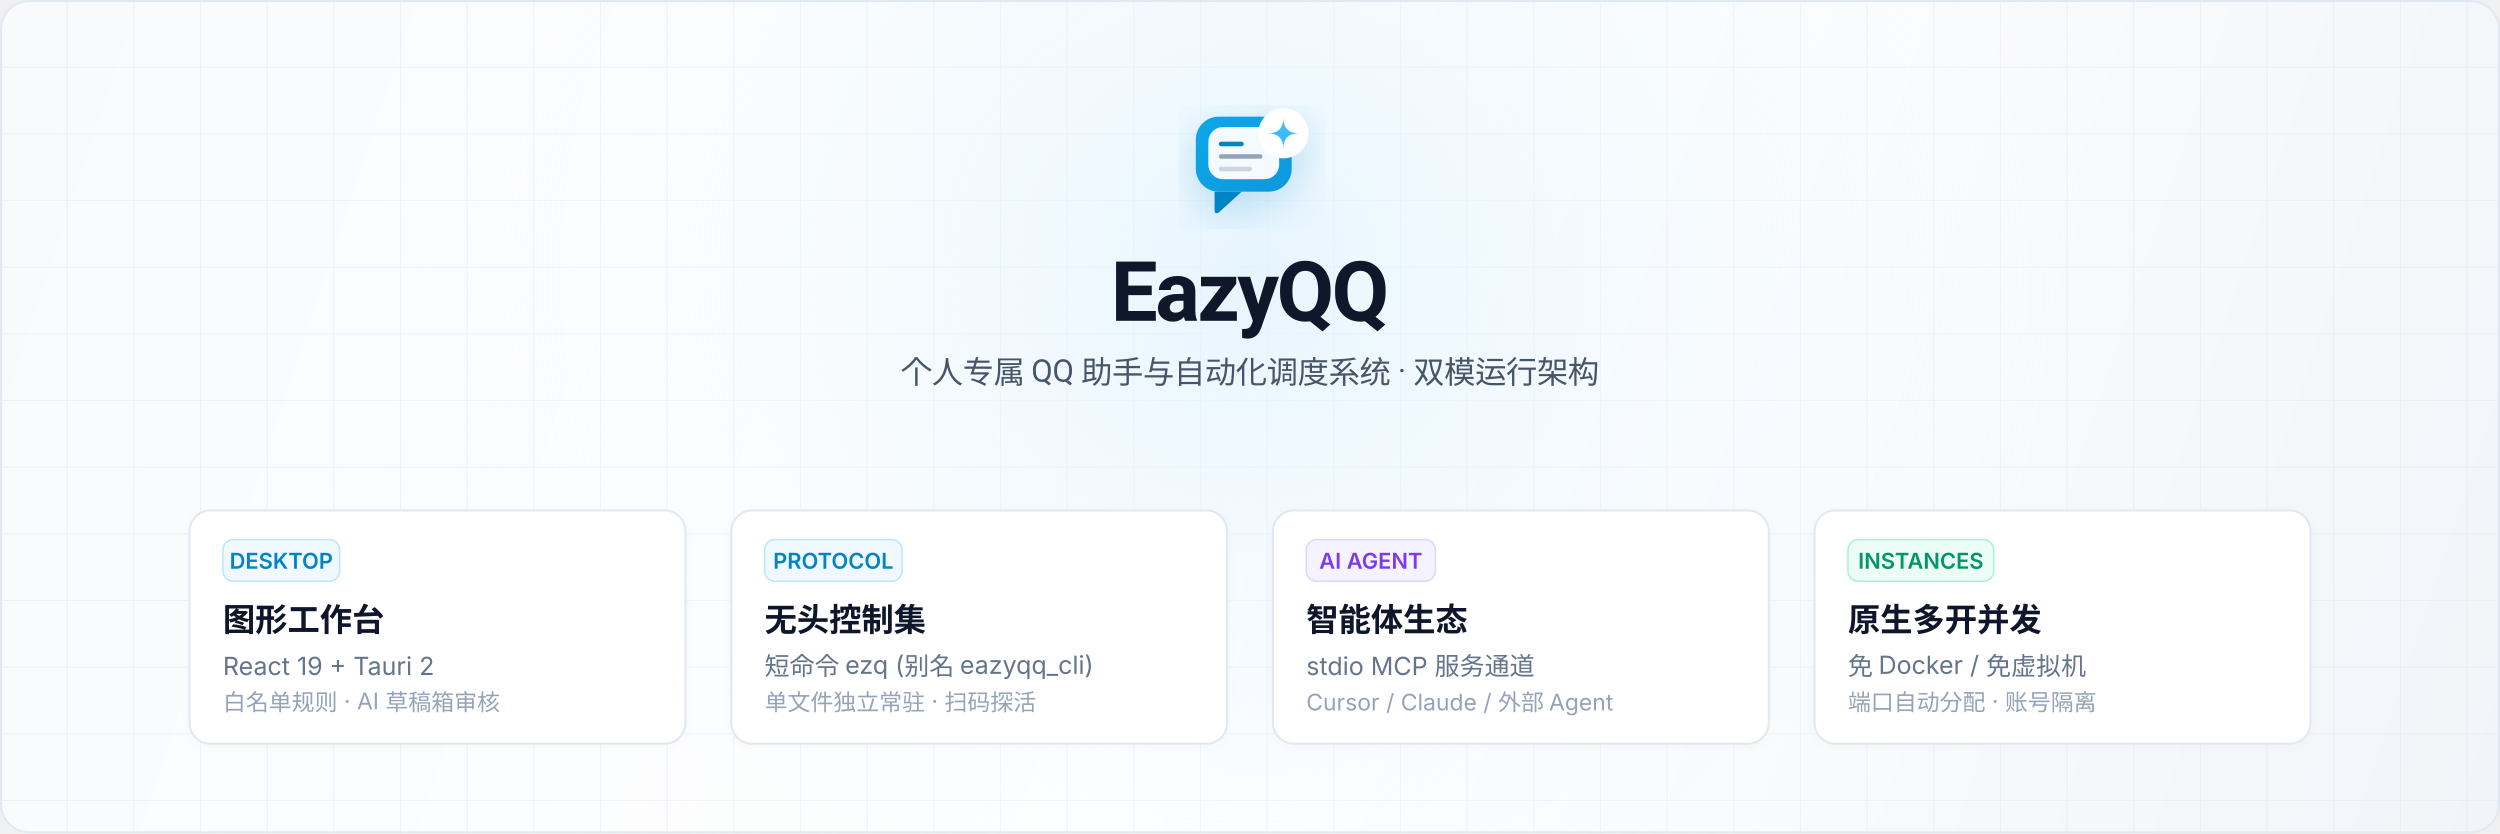
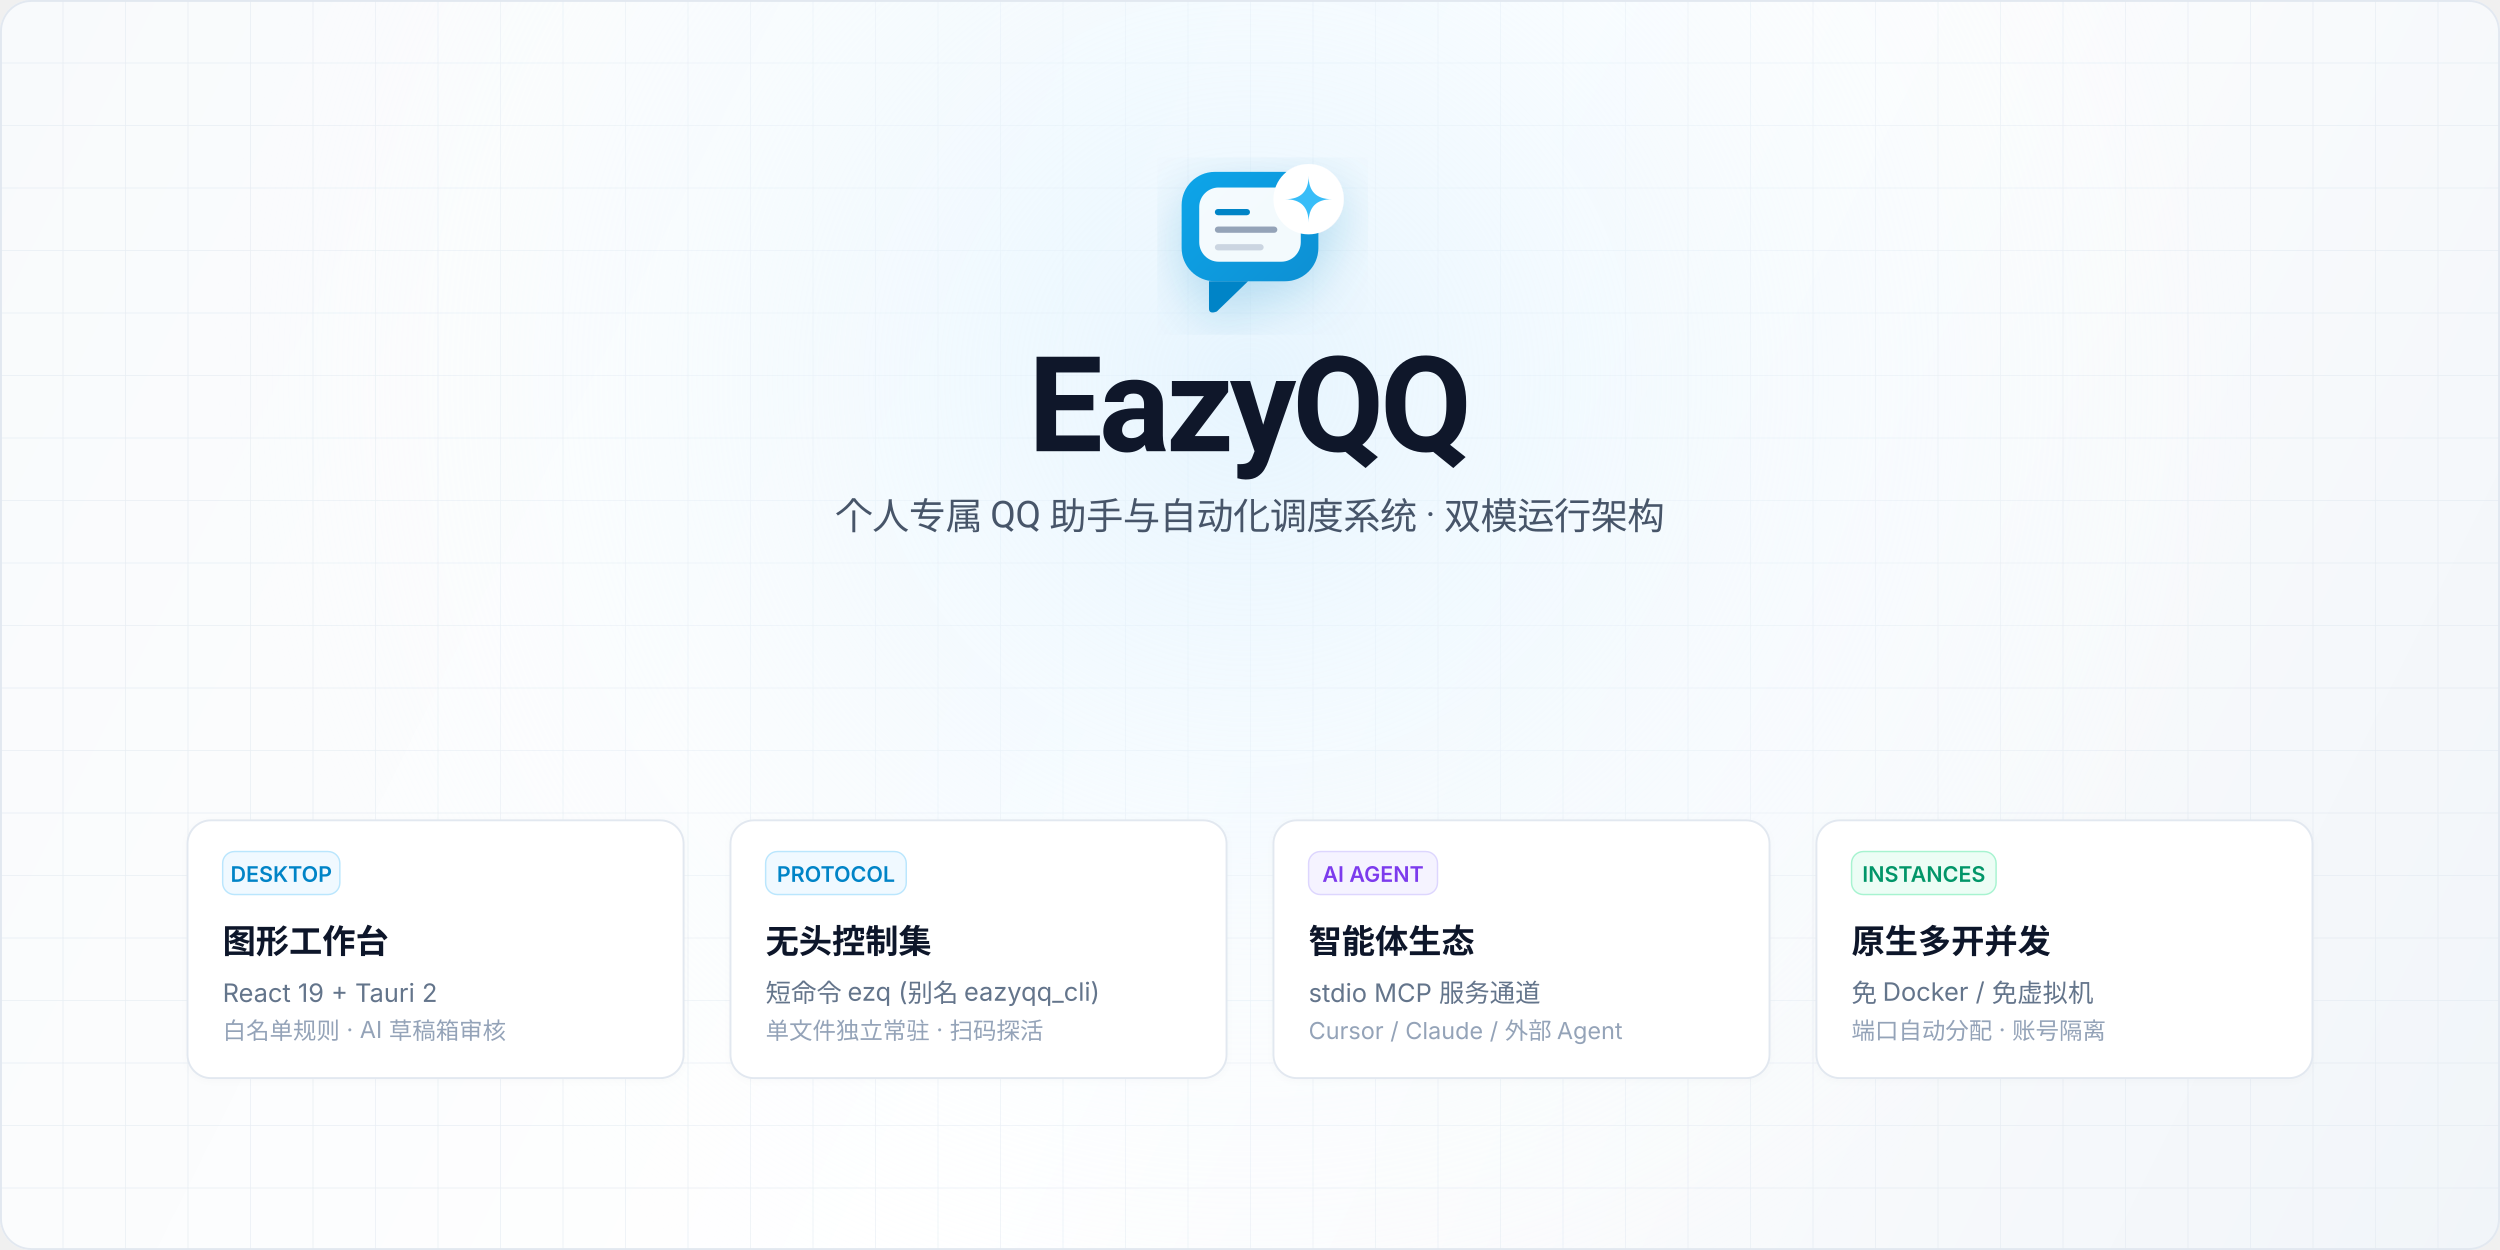
- <svg xmlns="http://www.w3.org/2000/svg" viewBox="0 0 1200 400" width="1200" height="400" fill="none">
+ <svg xmlns="http://www.w3.org/2000/svg" viewBox="0 0 1280 640" width="1280" height="640" fill="none">
  <defs>
-     <linearGradient id="canvas-grad" x1="0" y1="0" x2="1200" y2="400" gradientUnits="userSpaceOnUse">
+     <linearGradient id="canvas-grad" x1="0" y1="0" x2="1280" y2="640" gradientUnits="userSpaceOnUse">
      <stop offset="0%" stop-color="#f8fafc" />
      <stop offset="50%" stop-color="#ffffff" />
      <stop offset="100%" stop-color="#f1f5f9" />
    </linearGradient>
-     <radialGradient id="sky-glow" cx="600" cy="130" r="440" gradientUnits="userSpaceOnUse">
+     <radialGradient id="sky-glow" cx="640" cy="195" r="540" gradientUnits="userSpaceOnUse">
      <stop offset="0%" stop-color="#e0f2fe" stop-opacity="0.8" />
-       <stop offset="55%" stop-color="#f0f9ff" stop-opacity="0.3" />
+       <stop offset="55%" stop-color="#f0f9ff" stop-opacity="0.35" />
      <stop offset="100%" stop-color="#ffffff" stop-opacity="0" />
    </radialGradient>
    <pattern id="light-grid" width="32" height="32" patternUnits="userSpaceOnUse">
      <path d="M 32 0 L 0 0 0 32" fill="none" stroke="#e2e8f0" stroke-width="0.75" stroke-opacity="0.7" />
    </pattern>
    <filter id="card-shadow" x="-8%" y="-8%" width="116%" height="124%">
-       <feDropShadow dx="0" dy="3" stdDeviation="6" flood-color="#0f172a" flood-opacity="0.04" />
+       <feDropShadow dx="0" dy="4" stdDeviation="8" flood-color="#0f172a" flood-opacity="0.04" />
      <feDropShadow dx="0" dy="1" stdDeviation="2" flood-color="#0f172a" flood-opacity="0.02" />
    </filter>
    <filter id="logo-drop" x="-15%" y="-15%" width="130%" height="130%">
-       <feDropShadow dx="0" dy="6" stdDeviation="10" flood-color="#0284c7" flood-opacity="0.22" />
+       <feDropShadow dx="0" dy="8" stdDeviation="14" flood-color="#0284c7" flood-opacity="0.25" />
    </filter>
    <linearGradient id="eazyqq-grad-primary" x1="16" y1="16" x2="112" y2="112" gradientUnits="userSpaceOnUse">
      <stop offset="0%" stop-color="#0ea5e9" />
      <stop offset="100%" stop-color="#0284c7" />
    </linearGradient>
    <linearGradient id="eazyqq-grad-sparkle" x1="60" y1="40" x2="100" y2="80" gradientUnits="userSpaceOnUse">
      <stop offset="0%" stop-color="#38bdf8" />
      <stop offset="100%" stop-color="#0284c7" />
    </linearGradient>
  </defs>
-   <rect width="1200" height="400" rx="14" fill="url(#canvas-grad)" />
-   <rect width="1200" height="400" rx="14" fill="url(#light-grid)" />
-   <rect width="1200" height="400" rx="14" fill="url(#sky-glow)" />
-   <rect x="0.5" y="0.5" width="1199" height="399" rx="13.5" stroke="#e2e8f0" stroke-width="1" />
-   <g transform="translate(600, 130)">
-     <g transform="translate(-36, -88)" filter="url(#logo-drop)">
-       <rect x="10" y="14" width="46" height="36" rx="11" fill="url(#eazyqq-grad-primary)" />
-       <path d="M19 50 L19 59 Q19 61 21 60 L32 50 Z" fill="#0284c7" />
-       <rect x="16" y="19" width="34" height="25" rx="7" fill="#ffffff" fill-opacity="0.95" />
-       <rect x="21" y="26" width="12" height="2.2" rx="1.1" fill="#0284c7" />
-       <rect x="21" y="32" width="21" height="2.2" rx="1.1" fill="#94a3b8" />
-       <rect x="21" y="38" width="16" height="2.2" rx="1.1" fill="#cbd5e1" />
-       <g transform="translate(39, 9)">
-         <circle cx="13" cy="13" r="12" fill="#ffffff" />
-         <path d="M13 5.5 Q13 13 20.5 13 Q13 13 13 20.5 Q13 13 5.5 13 Q13 13 13 5.5 Z" fill="url(#eazyqq-grad-sparkle)" />
+   <rect width="1280" height="640" rx="16" fill="url(#canvas-grad)" />
+   <rect width="1280" height="640" rx="16" fill="url(#light-grid)" />
+   <rect width="1280" height="640" rx="16" fill="url(#sky-glow)" />
+   <rect x="0.5" y="0.5" width="1279" height="639" rx="15.5" stroke="#e2e8f0" stroke-width="1" />
+   <g transform="translate(640, 195)">
+     <g transform="translate(-48, -125)" filter="url(#logo-drop)">
+       <rect x="13" y="18" width="70" height="56" rx="17" fill="url(#eazyqq-grad-primary)" />
+       <path d="M27 74 L27 88 Q27 91 31 89.5 L47 74 Z" fill="#0284c7" />
+       <rect x="22" y="26" width="52" height="38" rx="10" fill="#ffffff" fill-opacity="0.95" />
+       <rect x="30" y="37" width="18" height="3.2" rx="1.6" fill="#0284c7" />
+       <rect x="30" y="46" width="32" height="3.2" rx="1.6" fill="#94a3b8" />
+       <rect x="30" y="55" width="25" height="3.2" rx="1.6" fill="#cbd5e1" />
+       <g transform="translate(58, 12)">
+         <circle cx="20" cy="20" r="18" fill="#ffffff" />
+         <path d="M20 8 Q20 20 32 20 Q20 20 20 32 Q20 20 8 20 Q20 20 20 8 Z" fill="url(#eazyqq-grad-sparkle)" />
      </g>
    </g>
-     <text text-anchor="middle" y="24" fill="#0f172a" font-family="-apple-system, BlinkMacSystemFont, 'Segoe UI', Roboto, sans-serif" font-size="40" font-weight="700" letter-spacing="-0.03em">
+     <text text-anchor="middle" y="36" fill="#0f172a" font-family="-apple-system, BlinkMacSystemFont, 'Segoe UI', Roboto, sans-serif" font-size="68" font-weight="700" letter-spacing="-0.03em">
      EazyQQ
    </text>
-     <text text-anchor="middle" y="54" fill="#475569" font-family="-apple-system, BlinkMacSystemFont, 'Segoe UI', Roboto, sans-serif" font-size="15" font-weight="400" letter-spacing="-0.01em">
+     <text text-anchor="middle" y="76" fill="#475569" font-family="-apple-system, BlinkMacSystemFont, 'Segoe UI', Roboto, sans-serif" font-size="19" font-weight="400" letter-spacing="-0.01em">
      个人专属 QQ 助手与自动化调度系统 · 双模运行架构
    </text>
  </g>
-   <g transform="translate(91, 245)">
+   <g transform="translate(96, 420)">
    <g transform="translate(0, 0)" filter="url(#card-shadow)">
-       <rect width="238" height="112" rx="10" fill="#ffffff" stroke="#e2e8f0" stroke-width="1" />
-       <rect x="16" y="14" width="56" height="20" rx="5" fill="#f0f9ff" stroke="#bae6fd" stroke-width="0.75" />
-       <text x="44" y="28" text-anchor="middle" fill="#0284c7" font-family="-apple-system, BlinkMacSystemFont, 'Segoe UI', sans-serif" font-size="10.5" font-weight="600">DESKTOP</text>
-       <text x="16" y="58" fill="#0f172a" font-family="-apple-system, BlinkMacSystemFont, 'Segoe UI', sans-serif" font-size="15.5" font-weight="600">图形工作台</text>
-       <text x="16" y="79" fill="#64748b" font-family="-apple-system, BlinkMacSystemFont, 'Segoe UI', sans-serif" font-size="12">React 19 + Tauri 2</text>
-       <text x="16" y="96" fill="#94a3b8" font-family="-apple-system, BlinkMacSystemFont, 'Segoe UI', sans-serif" font-size="11">白名单规则 · AI 草稿箱审核</text>
+       <rect width="254" height="132" rx="12" fill="#ffffff" stroke="#e2e8f0" stroke-width="1" />
+       <rect x="18" y="16" width="60" height="22" rx="6" fill="#f0f9ff" stroke="#bae6fd" stroke-width="0.75" />
+       <text x="48" y="31.5" text-anchor="middle" fill="#0284c7" font-family="-apple-system, BlinkMacSystemFont, 'Segoe UI', sans-serif" font-size="11" font-weight="600">DESKTOP</text>
+       <text x="18" y="68" fill="#0f172a" font-family="-apple-system, BlinkMacSystemFont, 'Segoe UI', sans-serif" font-size="17" font-weight="600">图形工作台</text>
+       <text x="18" y="93" fill="#64748b" font-family="-apple-system, BlinkMacSystemFont, 'Segoe UI', sans-serif" font-size="13">React 19 + Tauri 2</text>
+       <text x="18" y="112" fill="#94a3b8" font-family="-apple-system, BlinkMacSystemFont, 'Segoe UI', sans-serif" font-size="12">白名单规则 · AI 草稿箱审核</text>
    </g>
-     <g transform="translate(260, 0)" filter="url(#card-shadow)">
-       <rect width="238" height="112" rx="10" fill="#ffffff" stroke="#e2e8f0" stroke-width="1" />
-       <rect x="16" y="14" width="66" height="20" rx="5" fill="#f0f9ff" stroke="#bae6fd" stroke-width="0.75" />
-       <text x="49" y="28" text-anchor="middle" fill="#0284c7" font-family="-apple-system, BlinkMacSystemFont, 'Segoe UI', sans-serif" font-size="10.5" font-weight="600">PROTOCOL</text>
-       <text x="16" y="58" fill="#0f172a" font-family="-apple-system, BlinkMacSystemFont, 'Segoe UI', sans-serif" font-size="15.5" font-weight="600">无头控制集</text>
-       <text x="16" y="79" fill="#64748b" font-family="-apple-system, BlinkMacSystemFont, 'Segoe UI', sans-serif" font-size="12">短命令 ezq (别名 eazyqq_cli)</text>
-       <text x="16" y="96" fill="#94a3b8" font-family="-apple-system, BlinkMacSystemFont, 'Segoe UI', sans-serif" font-size="11">单文件独立常驻 · 扫码探活</text>
+     <g transform="translate(278, 0)" filter="url(#card-shadow)">
+       <rect width="254" height="132" rx="12" fill="#ffffff" stroke="#e2e8f0" stroke-width="1" />
+       <rect x="18" y="16" width="72" height="22" rx="6" fill="#f0f9ff" stroke="#bae6fd" stroke-width="0.75" />
+       <text x="54" y="31.5" text-anchor="middle" fill="#0284c7" font-family="-apple-system, BlinkMacSystemFont, 'Segoe UI', sans-serif" font-size="11" font-weight="600">PROTOCOL</text>
+       <text x="18" y="68" fill="#0f172a" font-family="-apple-system, BlinkMacSystemFont, 'Segoe UI', sans-serif" font-size="17" font-weight="600">无头控制集</text>
+       <text x="18" y="93" fill="#64748b" font-family="-apple-system, BlinkMacSystemFont, 'Segoe UI', sans-serif" font-size="13">短命令 ezq (别名 eazyqq_cli)</text>
+       <text x="18" y="112" fill="#94a3b8" font-family="-apple-system, BlinkMacSystemFont, 'Segoe UI', sans-serif" font-size="12">单文件独立常驻 · 扫码探活</text>
    </g>
-     <g transform="translate(520, 0)" filter="url(#card-shadow)">
-       <rect width="238" height="112" rx="10" fill="#ffffff" stroke="#e2e8f0" stroke-width="1" />
-       <rect x="16" y="14" width="62" height="20" rx="5" fill="#f5f3ff" stroke="#ddd6fe" stroke-width="0.75" />
-       <text x="47" y="28" text-anchor="middle" fill="#7c3aed" font-family="-apple-system, BlinkMacSystemFont, 'Segoe UI', sans-serif" font-size="10.5" font-weight="600">AI AGENT</text>
-       <text x="16" y="58" fill="#0f172a" font-family="-apple-system, BlinkMacSystemFont, 'Segoe UI', sans-serif" font-size="15.5" font-weight="600">智能体生态</text>
-       <text x="16" y="79" fill="#64748b" font-family="-apple-system, BlinkMacSystemFont, 'Segoe UI', sans-serif" font-size="12">stdio MCP 服务通道</text>
-       <text x="16" y="96" fill="#94a3b8" font-family="-apple-system, BlinkMacSystemFont, 'Segoe UI', sans-serif" font-size="11">Cursor / Claude / 外部 Agent</text>
+     <g transform="translate(556, 0)" filter="url(#card-shadow)">
+       <rect width="254" height="132" rx="12" fill="#ffffff" stroke="#e2e8f0" stroke-width="1" />
+       <rect x="18" y="16" width="66" height="22" rx="6" fill="#f5f3ff" stroke="#ddd6fe" stroke-width="0.75" />
+       <text x="51" y="31.5" text-anchor="middle" fill="#7c3aed" font-family="-apple-system, BlinkMacSystemFont, 'Segoe UI', sans-serif" font-size="11" font-weight="600">AI AGENT</text>
+       <text x="18" y="68" fill="#0f172a" font-family="-apple-system, BlinkMacSystemFont, 'Segoe UI', sans-serif" font-size="17" font-weight="600">智能体生态</text>
+       <text x="18" y="93" fill="#64748b" font-family="-apple-system, BlinkMacSystemFont, 'Segoe UI', sans-serif" font-size="13">stdio MCP 服务通道</text>
+       <text x="18" y="112" fill="#94a3b8" font-family="-apple-system, BlinkMacSystemFont, 'Segoe UI', sans-serif" font-size="12">Cursor / Claude / 外部 Agent</text>
    </g>
-     <g transform="translate(780, 0)" filter="url(#card-shadow)">
-       <rect width="238" height="112" rx="10" fill="#ffffff" stroke="#e2e8f0" stroke-width="1" />
-       <rect x="16" y="14" width="70" height="20" rx="5" fill="#ecfdf5" stroke="#a7f3d0" stroke-width="0.75" />
-       <text x="51" y="28" text-anchor="middle" fill="#059669" font-family="-apple-system, BlinkMacSystemFont, 'Segoe UI', sans-serif" font-size="10.5" font-weight="600">INSTANCES</text>
-       <text x="16" y="58" fill="#0f172a" font-family="-apple-system, BlinkMacSystemFont, 'Segoe UI', sans-serif" font-size="15.5" font-weight="600">原生多开并发</text>
-       <text x="16" y="79" fill="#64748b" font-family="-apple-system, BlinkMacSystemFont, 'Segoe UI', sans-serif" font-size="12">免 Docker / 免虚拟机</text>
-       <text x="16" y="96" fill="#94a3b8" font-family="-apple-system, BlinkMacSystemFont, 'Segoe UI', sans-serif" font-size="11">端口自动分配 · 账号隔离</text>
+     <g transform="translate(834, 0)" filter="url(#card-shadow)">
+       <rect width="254" height="132" rx="12" fill="#ffffff" stroke="#e2e8f0" stroke-width="1" />
+       <rect x="18" y="16" width="74" height="22" rx="6" fill="#ecfdf5" stroke="#a7f3d0" stroke-width="0.75" />
+       <text x="55" y="31.5" text-anchor="middle" fill="#059669" font-family="-apple-system, BlinkMacSystemFont, 'Segoe UI', sans-serif" font-size="11" font-weight="600">INSTANCES</text>
+       <text x="18" y="68" fill="#0f172a" font-family="-apple-system, BlinkMacSystemFont, 'Segoe UI', sans-serif" font-size="17" font-weight="600">原生多开并发</text>
+       <text x="18" y="93" fill="#64748b" font-family="-apple-system, BlinkMacSystemFont, 'Segoe UI', sans-serif" font-size="13">免 Docker / 免虚拟机</text>
+       <text x="18" y="112" fill="#94a3b8" font-family="-apple-system, BlinkMacSystemFont, 'Segoe UI', sans-serif" font-size="12">端口自动分配 · 账号隔离</text>
    </g>
  </g>
</svg>
